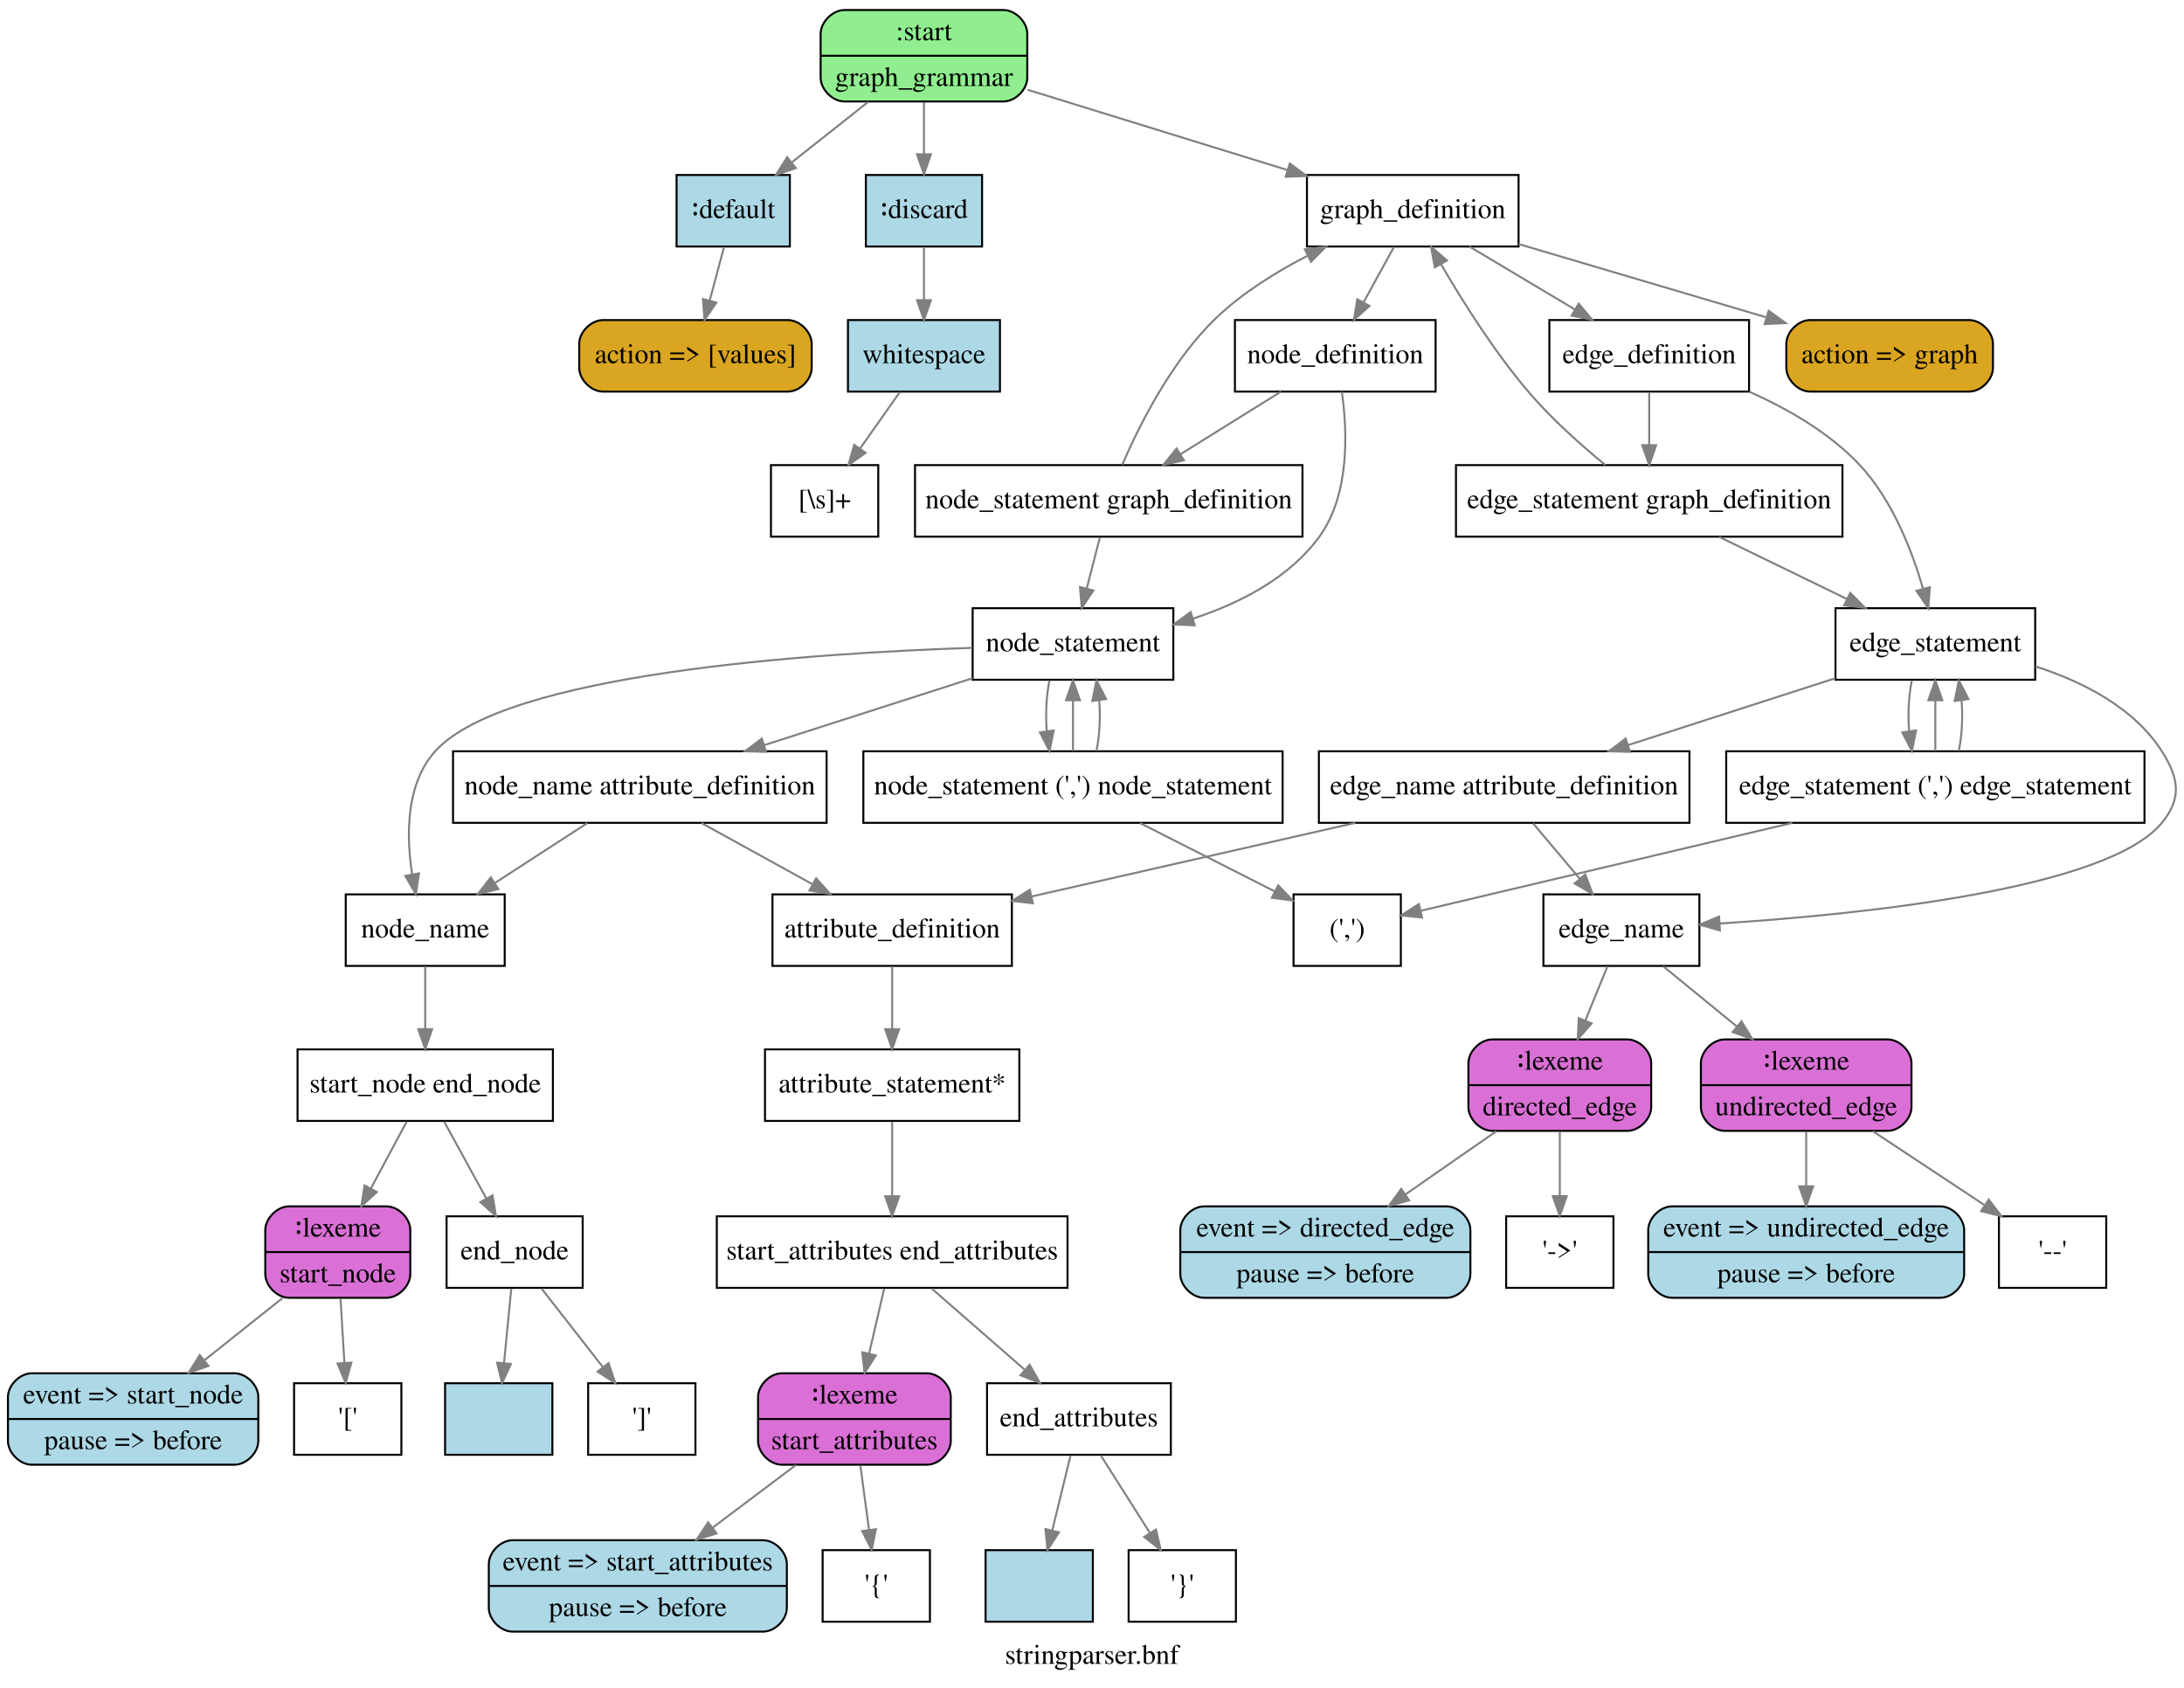
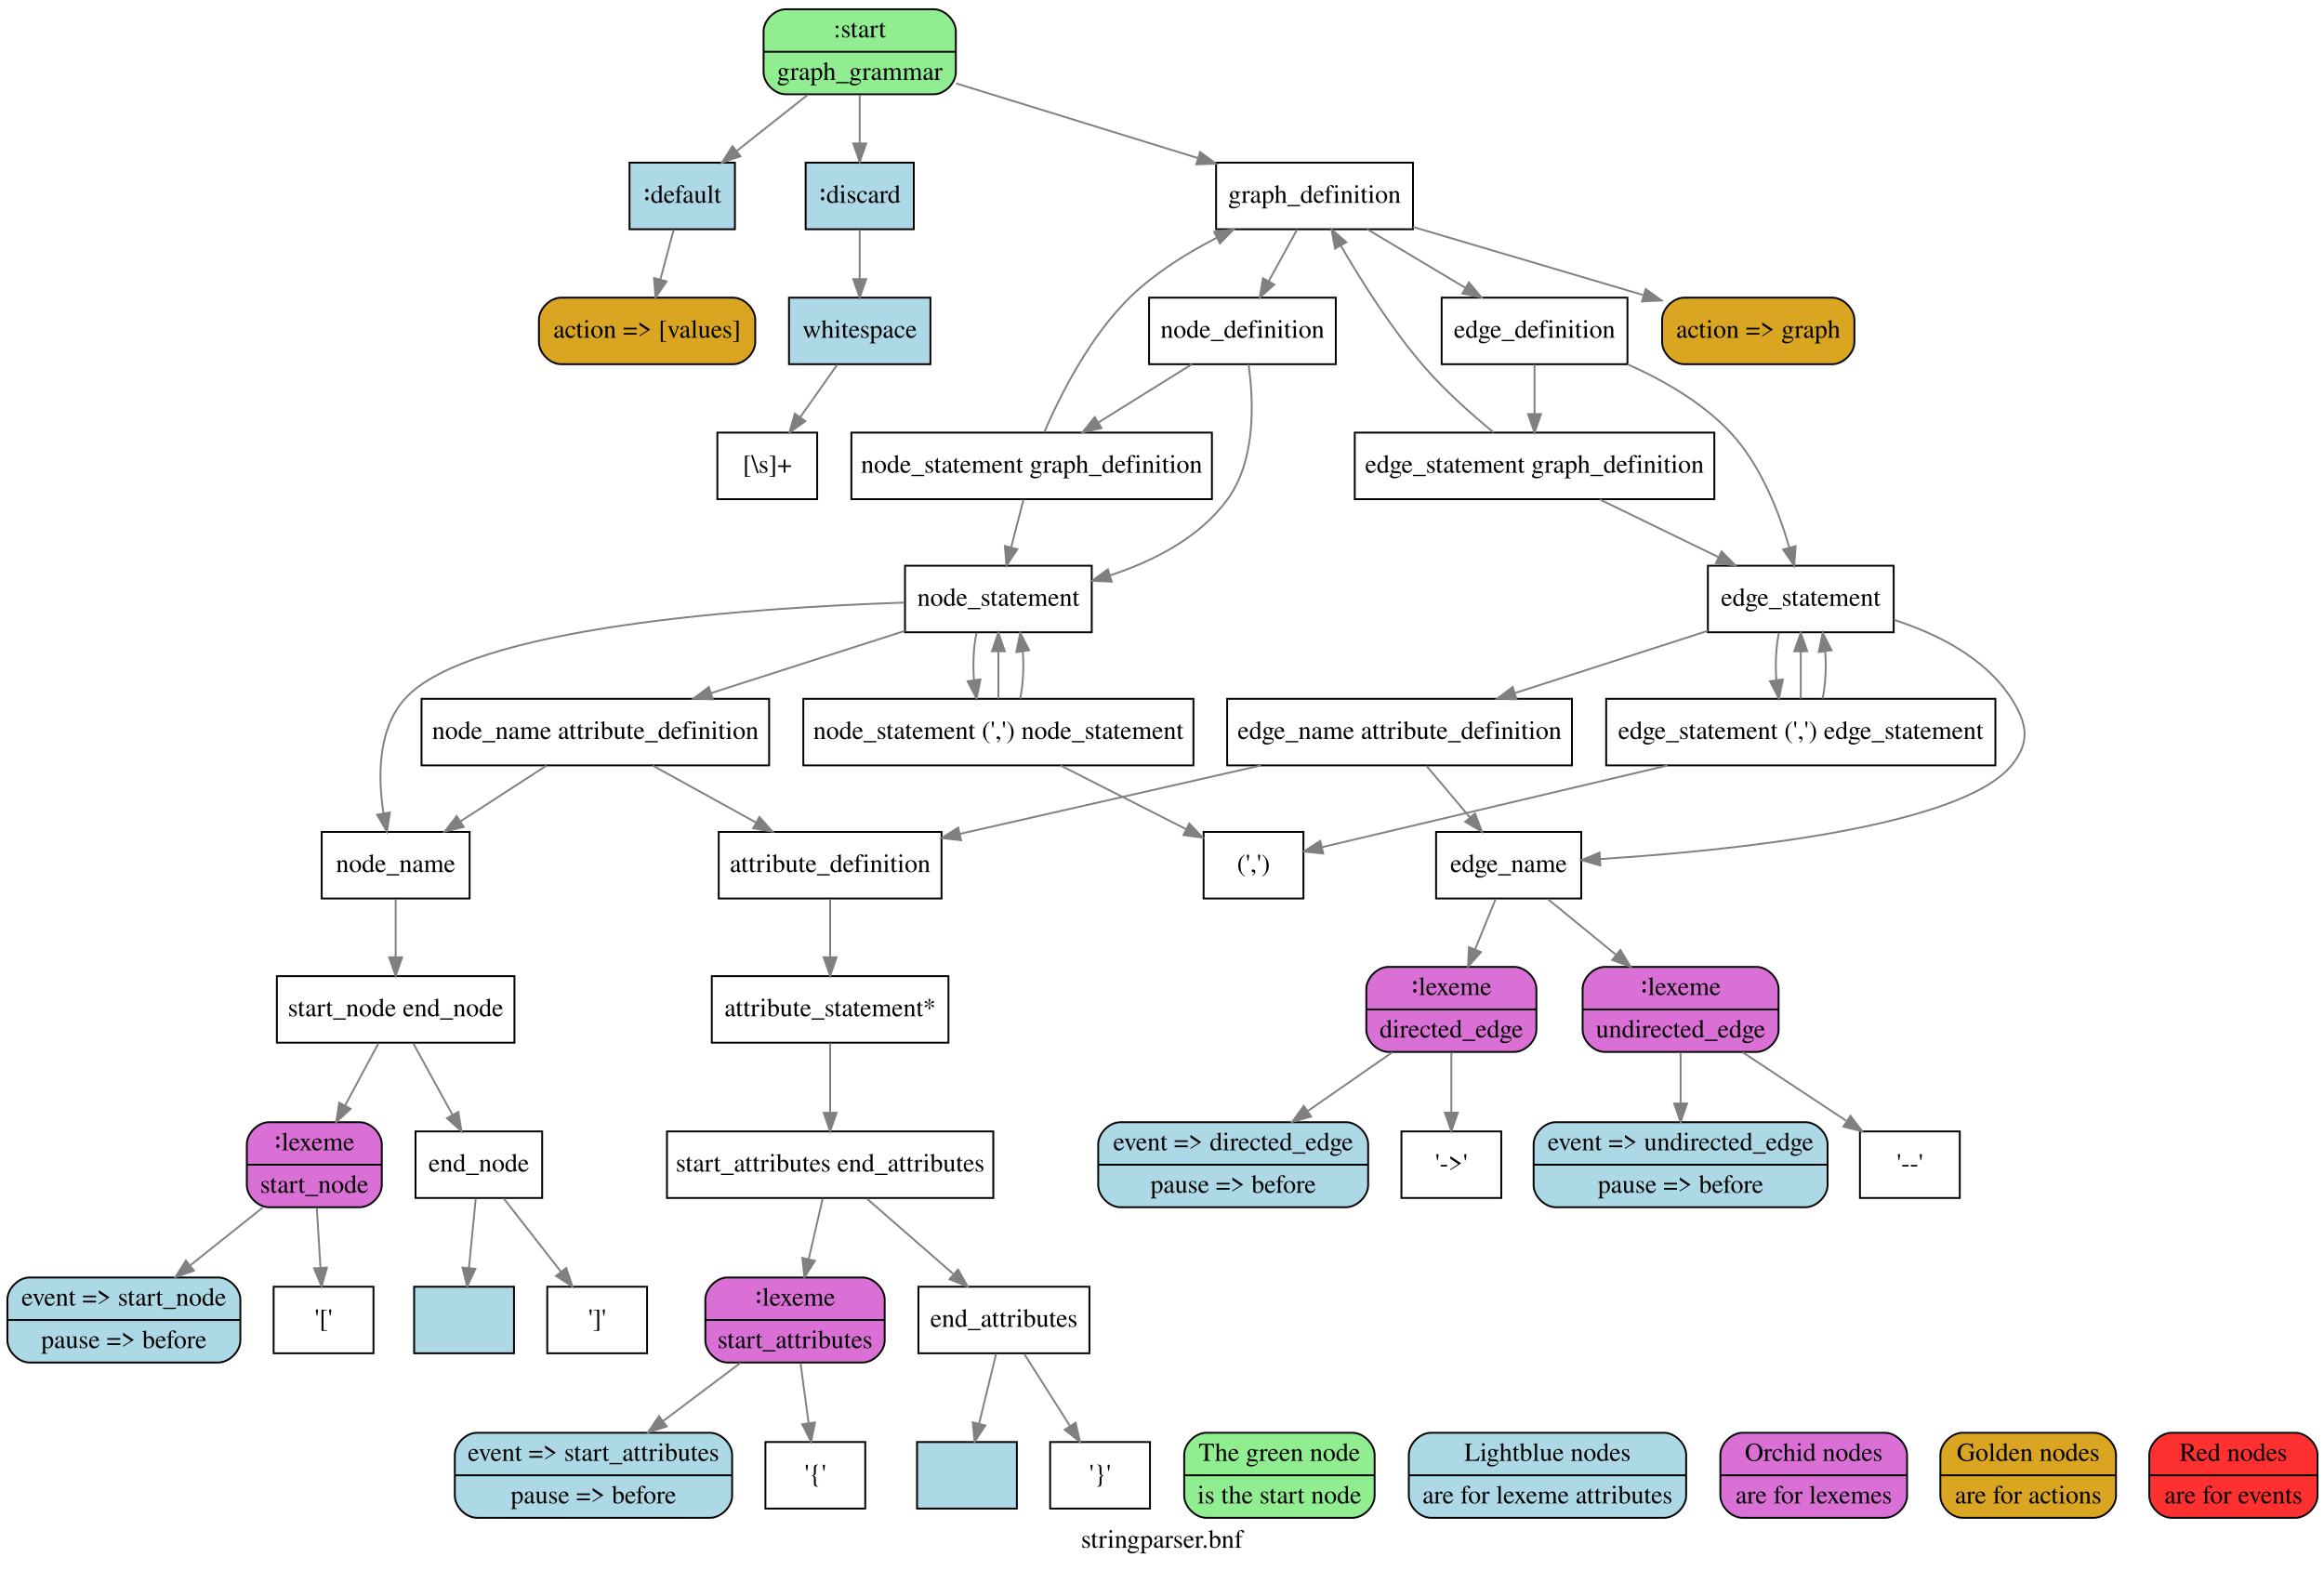
- <svg xmlns="http://www.w3.org/2000/svg" width="1099pt" height="849pt" viewBox="0.00 0.00 1099.14 849.00">
+ <svg xmlns="http://www.w3.org/2000/svg" width="1257pt" height="849pt" viewBox="0.00 0.00 1257.00 849.00">
  <g id="graph0" class="graph" transform="scale(1 1) rotate(0) translate(4 845)">
-     <polygon fill="white" stroke="white" points="-4,5 -4,-845 1096.14,-845 1096.14,5 -4,5" />
-     <text text-anchor="middle" x="545.57" y="-7.8" font-family="Times,serif" font-size="14.00">stringparser.bnf</text>
+     <polygon fill="white" stroke="white" points="-4,5 -4,-845 1254,-845 1254,5 -4,5" />
+     <text text-anchor="middle" x="624.5" y="-7.8" font-family="Times,serif" font-size="14.00">stringparser.bnf</text>
    <g id="node1" class="node">
      <path fill="lightgreen" stroke="black" d="M421,-794C421,-794 501,-794 501,-794 507,-794 513,-800 513,-806 513,-806 513,-828 513,-828 513,-834 507,-840 501,-840 501,-840 421,-840 421,-840 415,-840 409,-834 409,-828 409,-828 409,-806 409,-806 409,-800 415,-794 421,-794" />
      <text text-anchor="middle" x="461" y="-824.8" font-family="Times,serif" font-size="14.00">:start</text>
      <polyline fill="none" stroke="black" points="409,-817 513,-817 " />
      <text text-anchor="middle" x="461" y="-801.8" font-family="Times,serif" font-size="14.00">graph_grammar</text>
    </g>
    <g id="node2" class="node">
      <polygon fill="lightblue" stroke="black" points="393.5,-757 336.5,-757 336.5,-721 393.5,-721 393.5,-757" />
      <text text-anchor="middle" x="365" y="-735.3" font-family="Times,serif" font-size="14.00">꞉default</text>
    </g>
    <g id="edge1" class="edge">
      <path fill="none" stroke="grey" d="M432.975,-793.813C420.924,-784.273 406.828,-773.114 394.607,-763.439" />
      <polygon fill="grey" stroke="grey" points="396.507,-760.479 386.494,-757.016 392.162,-765.967 396.507,-760.479" />
    </g>
    <g id="node4" class="node">
      <polygon fill="lightblue" stroke="black" points="490.25,-757 431.75,-757 431.75,-721 490.25,-721 490.25,-757" />
      <text text-anchor="middle" x="461" y="-735.3" font-family="Times,serif" font-size="14.00">꞉discard</text>
    </g>
    <g id="edge3" class="edge">
      <path fill="none" stroke="grey" d="M461,-793.609C461,-785.481 461,-776.2 461,-767.671" />
      <polygon fill="grey" stroke="grey" points="464.5,-767.412 461,-757.412 457.5,-767.412 464.5,-767.412" />
    </g>
    <g id="node6" class="node">
      <polygon fill="white" stroke="black" points="760.25,-757 653.75,-757 653.75,-721 760.25,-721 760.25,-757" />
      <text text-anchor="middle" x="707" y="-735.3" font-family="Times,serif" font-size="14.00">graph_definition</text>
    </g>
    <g id="edge5" class="edge">
      <path fill="none" stroke="grey" d="M513.17,-799.882C551.346,-788.088 603.332,-772.028 643.855,-759.508" />
      <polygon fill="grey" stroke="grey" points="645.11,-762.784 653.631,-756.488 643.044,-756.096 645.11,-762.784" />
    </g>
    <g id="node3" class="node">
      <path fill="goldenrod" stroke="black" d="M299.5,-648C299.5,-648 392.5,-648 392.5,-648 398.5,-648 404.5,-654 404.5,-660 404.5,-660 404.5,-672 404.5,-672 404.5,-678 398.5,-684 392.5,-684 392.5,-684 299.5,-684 299.5,-684 293.5,-684 287.5,-678 287.5,-672 287.5,-672 287.5,-660 287.5,-660 287.5,-654 293.5,-648 299.5,-648" />
      <text text-anchor="middle" x="346" y="-662.3" font-family="Times,serif" font-size="14.00">action =&gt; [values]</text>
    </g>
    <g id="edge2" class="edge">
      <path fill="none" stroke="grey" d="M360.401,-720.813C358.23,-712.702 355.59,-702.836 353.166,-693.777" />
      <polygon fill="grey" stroke="grey" points="356.523,-692.784 350.557,-684.029 349.761,-694.594 356.523,-692.784" />
    </g>
    <g id="node5" class="node">
      <polygon fill="lightblue" stroke="black" points="499.25,-684 422.75,-684 422.75,-648 499.25,-648 499.25,-684" />
      <text text-anchor="middle" x="461" y="-662.3" font-family="Times,serif" font-size="14.00">whitespace</text>
    </g>
    <g id="edge4" class="edge">
      <path fill="none" stroke="grey" d="M461,-720.813C461,-712.789 461,-703.047 461,-694.069" />
      <polygon fill="grey" stroke="grey" points="464.5,-694.029 461,-684.029 457.5,-694.029 464.5,-694.029" />
    </g>
    <g id="node43" class="node">
      <polygon fill="white" stroke="black" points="438,-611 384,-611 384,-575 438,-575 438,-611" />
      <text text-anchor="middle" x="411" y="-589.3" font-family="Times,serif" font-size="14.00">[\s]+</text>
    </g>
    <g id="edge54" class="edge">
      <path fill="none" stroke="grey" d="M448.896,-647.813C442.878,-639.266 435.486,-628.769 428.833,-619.323" />
      <polygon fill="grey" stroke="grey" points="431.612,-617.19 422.992,-611.029 425.888,-621.22 431.612,-617.19" />
    </g>
    <g id="node7" class="node">
      <path fill="goldenrod" stroke="black" d="M907,-648C907,-648 987,-648 987,-648 993,-648 999,-654 999,-660 999,-660 999,-672 999,-672 999,-678 993,-684 987,-684 987,-684 907,-684 907,-684 901,-684 895,-678 895,-672 895,-672 895,-660 895,-660 895,-654 901,-648 907,-648" />
      <text text-anchor="middle" x="947" y="-662.3" font-family="Times,serif" font-size="14.00">action =&gt; graph</text>
    </g>
    <g id="edge6" class="edge">
      <path fill="none" stroke="grey" d="M760.264,-722.243C797.027,-711.367 846.043,-696.866 884.632,-685.451" />
      <polygon fill="grey" stroke="grey" points="886.115,-688.662 894.711,-682.469 884.129,-681.95 886.115,-688.662" />
    </g>
    <g id="node8" class="node">
      <polygon fill="white" stroke="black" points="718.5,-684 617.5,-684 617.5,-648 718.5,-648 718.5,-684" />
      <text text-anchor="middle" x="668" y="-662.3" font-family="Times,serif" font-size="14.00">node_definition</text>
    </g>
    <g id="edge7" class="edge">
      <path fill="none" stroke="grey" d="M697.559,-720.813C692.96,-712.441 687.334,-702.197 682.228,-692.903" />
      <polygon fill="grey" stroke="grey" points="685.236,-691.109 677.354,-684.029 679.101,-694.479 685.236,-691.109" />
    </g>
    <g id="node9" class="node">
      <polygon fill="white" stroke="black" points="876.25,-684 775.75,-684 775.75,-648 876.25,-648 876.25,-684" />
      <text text-anchor="middle" x="826" y="-662.3" font-family="Times,serif" font-size="14.00">edge_definition</text>
    </g>
    <g id="edge8" class="edge">
      <path fill="none" stroke="grey" d="M735.503,-720.994C751.43,-711.491 771.467,-699.536 788.637,-689.292" />
      <polygon fill="grey" stroke="grey" points="790.522,-692.243 797.317,-684.114 786.936,-686.232 790.522,-692.243" />
    </g>
    <g id="node10" class="node">
      <polygon fill="white" stroke="black" points="586.5,-539 485.5,-539 485.5,-503 586.5,-503 586.5,-539" />
      <text text-anchor="middle" x="536" y="-517.3" font-family="Times,serif" font-size="14.00">node_statement</text>
    </g>
    <g id="edge9" class="edge">
      <path fill="none" stroke="grey" d="M671.301,-647.968C674.087,-628.423 675.478,-596.329 660,-575 644.893,-554.183 619.915,-541.472 596.321,-533.744" />
      <polygon fill="grey" stroke="grey" points="597.262,-530.372 586.677,-530.825 595.234,-537.072 597.262,-530.372" />
    </g>
    <g id="node11" class="node">
      <polygon fill="white" stroke="black" points="651.5,-611 456.5,-611 456.5,-575 651.5,-575 651.5,-611" />
      <text text-anchor="middle" x="554" y="-589.3" font-family="Times,serif" font-size="14.00">node_statement graph_definition</text>
    </g>
    <g id="edge10" class="edge">
      <path fill="none" stroke="grey" d="M640.694,-647.994C625.577,-638.579 606.593,-626.755 590.247,-616.575" />
      <polygon fill="grey" stroke="grey" points="591.817,-613.429 581.478,-611.114 588.116,-619.371 591.817,-613.429" />
    </g>
    <g id="node24" class="node">
      <polygon fill="white" stroke="black" points="1020.25,-539 919.75,-539 919.75,-503 1020.25,-503 1020.25,-539" />
      <text text-anchor="middle" x="970" y="-517.3" font-family="Times,serif" font-size="14.00">edge_statement</text>
    </g>
    <g id="edge28" class="edge">
      <path fill="none" stroke="grey" d="M876.32,-647.944C895.721,-639.341 916.84,-627.221 932,-611 948.336,-593.52 958.256,-567.947 963.844,-548.694" />
      <polygon fill="grey" stroke="grey" points="967.231,-549.575 966.448,-539.009 960.471,-547.757 967.231,-549.575" />
    </g>
    <g id="node25" class="node">
      <polygon fill="white" stroke="black" points="923.25,-611 728.75,-611 728.75,-575 923.25,-575 923.25,-611" />
      <text text-anchor="middle" x="826" y="-589.3" font-family="Times,serif" font-size="14.00">edge_statement graph_definition</text>
    </g>
    <g id="edge29" class="edge">
      <path fill="none" stroke="grey" d="M826,-647.813C826,-639.789 826,-630.047 826,-621.069" />
      <polygon fill="grey" stroke="grey" points="829.5,-621.029 826,-611.029 822.5,-621.029 829.5,-621.029" />
    </g>
    <g id="node12" class="node">
      <polygon fill="white" stroke="black" points="250,-395 170,-395 170,-359 250,-359 250,-395" />
      <text text-anchor="middle" x="210" y="-373.3" font-family="Times,serif" font-size="14.00">node_name</text>
    </g>
    <g id="edge13" class="edge">
      <path fill="none" stroke="grey" d="M485.323,-519.057C404.059,-516.381 250.142,-506.139 215,-467 200.189,-450.504 200.388,-424.601 203.437,-404.984" />
      <polygon fill="grey" stroke="grey" points="206.886,-405.581 205.286,-395.108 200.005,-404.293 206.886,-405.581" />
    </g>
    <g id="node13" class="node">
      <polygon fill="white" stroke="black" points="412,-467 224,-467 224,-431 412,-431 412,-467" />
      <text text-anchor="middle" x="318" y="-445.3" font-family="Times,serif" font-size="14.00">node_name attribute_definition</text>
    </g>
    <g id="edge14" class="edge">
      <path fill="none" stroke="grey" d="M485.438,-503.765C454.186,-493.729 413.832,-480.772 380.572,-470.092" />
      <polygon fill="grey" stroke="grey" points="381.537,-466.726 370.946,-467.001 379.397,-473.391 381.537,-466.726" />
    </g>
    <g id="node15" class="node">
      <polygon fill="white" stroke="black" points="641.5,-467 430.5,-467 430.5,-431 641.5,-431 641.5,-467" />
      <text text-anchor="middle" x="536" y="-445.3" font-family="Times,serif" font-size="14.00">node_statement (',') node_statement</text>
    </g>
    <g id="edge17" class="edge">
      <path fill="none" stroke="grey" d="M524.169,-502.697C522.577,-494.983 522.124,-485.712 522.809,-477.112" />
      <polygon fill="grey" stroke="grey" points="526.29,-477.493 524.21,-467.104 519.358,-476.523 526.29,-477.493" />
    </g>
    <g id="edge11" class="edge">
      <path fill="none" stroke="grey" d="M549.551,-574.697C547.545,-566.898 545.131,-557.509 542.899,-548.829" />
      <polygon fill="grey" stroke="grey" points="546.278,-547.918 540.398,-539.104 539.499,-549.661 546.278,-547.918" />
    </g>
    <g id="edge12" class="edge">
      <path fill="none" stroke="grey" d="M560.851,-611.302C569.414,-631.14 585.701,-663.662 608,-685 621.188,-697.619 637.971,-708.097 653.956,-716.312" />
      <polygon fill="grey" stroke="grey" points="652.724,-719.607 663.242,-720.887 655.818,-713.328 652.724,-719.607" />
    </g>
    <g id="node17" class="node">
      <polygon fill="white" stroke="black" points="274.25,-317 145.75,-317 145.75,-281 274.25,-281 274.25,-317" />
      <text text-anchor="middle" x="210" y="-295.3" font-family="Times,serif" font-size="14.00">start_node end_node</text>
    </g>
    <g id="edge21" class="edge">
      <path fill="none" stroke="grey" d="M210,-358.754C210,-349.523 210,-337.935 210,-327.495" />
      <polygon fill="grey" stroke="grey" points="213.5,-327.177 210,-317.177 206.5,-327.177 213.5,-327.177" />
    </g>
    <g id="edge15" class="edge">
      <path fill="none" stroke="grey" d="M291.58,-430.876C277.59,-421.808 260.224,-410.552 245.114,-400.759" />
      <polygon fill="grey" stroke="grey" points="246.817,-397.692 236.521,-395.19 243.009,-403.566 246.817,-397.692" />
    </g>
    <g id="node14" class="node">
      <polygon fill="white" stroke="black" points="505.25,-395 384.75,-395 384.75,-359 505.25,-359 505.25,-395" />
      <text text-anchor="middle" x="445" y="-373.3" font-family="Times,serif" font-size="14.00">attribute_definition</text>
    </g>
    <g id="edge16" class="edge">
      <path fill="none" stroke="grey" d="M349.068,-430.876C365.827,-421.639 386.706,-410.131 404.702,-400.212" />
      <polygon fill="grey" stroke="grey" points="406.745,-403.082 413.813,-395.19 403.366,-396.952 406.745,-403.082" />
    </g>
    <g id="node35" class="node">
      <polygon fill="white" stroke="black" points="509,-317 381,-317 381,-281 509,-281 509,-317" />
      <text text-anchor="middle" x="445" y="-295.3" font-family="Times,serif" font-size="14.00">attribute_statement*</text>
    </g>
    <g id="edge46" class="edge">
      <path fill="none" stroke="grey" d="M445,-358.754C445,-349.523 445,-337.935 445,-327.495" />
      <polygon fill="grey" stroke="grey" points="448.5,-327.177 445,-317.177 441.5,-327.177 448.5,-327.177" />
    </g>
    <g id="edge18" class="edge">
      <path fill="none" stroke="grey" d="M536,-467.104C536,-474.791 536,-484.054 536,-492.665" />
      <polygon fill="grey" stroke="grey" points="532.5,-492.697 536,-502.697 539.5,-492.697 532.5,-492.697" />
    </g>
    <g id="node16" class="node">
      <polygon fill="white" stroke="black" points="701,-395 647,-395 647,-359 701,-359 701,-395" />
      <text text-anchor="middle" x="674" y="-373.3" font-family="Times,serif" font-size="14.00">(',')</text>
    </g>
    <g id="edge19" class="edge">
      <path fill="none" stroke="grey" d="M569.759,-430.876C590.333,-420.44 616.622,-407.105 637.652,-396.438" />
      <polygon fill="grey" stroke="grey" points="639.272,-399.54 646.607,-391.895 636.105,-393.298 639.272,-399.54" />
    </g>
    <g id="edge20" class="edge">
      <path fill="none" stroke="grey" d="M547.79,-467.104C549.401,-474.791 549.874,-484.054 549.208,-492.665" />
      <polygon fill="grey" stroke="grey" points="545.724,-492.314 547.831,-502.697 552.659,-493.265 545.724,-492.314" />
    </g>
    <g id="node18" class="node">
      <path fill="orchid" stroke="black" d="M141.5,-192C141.5,-192 190.5,-192 190.5,-192 196.5,-192 202.5,-198 202.5,-204 202.5,-204 202.5,-226 202.5,-226 202.5,-232 196.5,-238 190.5,-238 190.5,-238 141.5,-238 141.5,-238 135.5,-238 129.5,-232 129.5,-226 129.5,-226 129.5,-204 129.5,-204 129.5,-198 135.5,-192 141.5,-192" />
      <text text-anchor="middle" x="166" y="-222.8" font-family="Times,serif" font-size="14.00">꞉lexeme</text>
      <polyline fill="none" stroke="black" points="129.5,-215 202.5,-215 " />
      <text text-anchor="middle" x="166" y="-199.8" font-family="Times,serif" font-size="14.00">start_node</text>
    </g>
    <g id="edge22" class="edge">
      <path fill="none" stroke="grey" d="M200.669,-280.61C195.414,-270.817 188.696,-258.297 182.576,-246.891" />
      <polygon fill="grey" stroke="grey" points="185.647,-245.212 177.835,-238.055 179.479,-248.522 185.647,-245.212" />
    </g>
    <g id="node20" class="node">
      <polygon fill="white" stroke="black" points="289.25,-233 220.75,-233 220.75,-197 289.25,-197 289.25,-233" />
      <text text-anchor="middle" x="255" y="-211.3" font-family="Times,serif" font-size="14.00">end_node</text>
    </g>
    <g id="edge24" class="edge">
      <path fill="none" stroke="grey" d="M219.543,-280.61C225.67,-269.446 233.741,-254.739 240.634,-242.177" />
      <polygon fill="grey" stroke="grey" points="243.882,-243.534 245.625,-233.084 237.745,-240.167 243.882,-243.534" />
    </g>
    <g id="node19" class="node">
      <path fill="lightblue" stroke="black" d="M12,-108C12,-108 114,-108 114,-108 120,-108 126,-114 126,-120 126,-120 126,-142 126,-142 126,-148 120,-154 114,-154 114,-154 12,-154 12,-154 6,-154 0,-148 0,-142 0,-142 0,-120 0,-120 0,-114 6,-108 12,-108" />
      <text text-anchor="middle" x="63" y="-138.8" font-family="Times,serif" font-size="14.00">event =&gt; start_node</text>
      <polyline fill="none" stroke="black" points="0,-131 126,-131 " />
      <text text-anchor="middle" x="63" y="-115.8" font-family="Times,serif" font-size="14.00">pause =&gt; before</text>
    </g>
    <g id="edge23" class="edge">
      <path fill="none" stroke="grey" d="M138.127,-191.81C126.104,-182.238 111.888,-170.921 99.076,-160.72" />
      <polygon fill="grey" stroke="grey" points="100.899,-157.698 90.896,-154.208 96.539,-163.175 100.899,-157.698" />
    </g>
    <g id="node22" class="node">
      <polygon fill="white" stroke="black" points="198,-149 144,-149 144,-113 198,-113 198,-149" />
      <text text-anchor="middle" x="171" y="-127.3" font-family="Times,serif" font-size="14.00">'['</text>
    </g>
    <g id="edge26" class="edge">
      <path fill="none" stroke="grey" d="M167.366,-191.593C167.971,-181.668 168.689,-169.9 169.326,-159.453" />
      <polygon fill="grey" stroke="grey" points="172.837,-159.372 169.953,-149.177 165.85,-158.946 172.837,-159.372" />
    </g>
    <g id="node21" class="node">
      <polygon fill="lightblue" stroke="black" points="274,-149 220,-149 220,-113 274,-113 274,-149" />
    </g>
    <g id="edge25" class="edge">
      <path fill="none" stroke="grey" d="M253.303,-196.61C252.246,-185.774 250.864,-171.601 249.663,-159.291" />
      <polygon fill="grey" stroke="grey" points="253.121,-158.697 248.667,-149.084 246.154,-159.376 253.121,-158.697" />
    </g>
    <g id="node23" class="node">
      <polygon fill="white" stroke="black" points="346,-149 292,-149 292,-113 346,-113 346,-149" />
      <text text-anchor="middle" x="319" y="-127.3" font-family="Times,serif" font-size="14.00">']'</text>
    </g>
    <g id="edge27" class="edge">
      <path fill="none" stroke="grey" d="M268.573,-196.61C277.542,-185.118 289.442,-169.871 299.429,-157.075" />
      <polygon fill="grey" stroke="grey" points="302.273,-159.12 305.666,-149.084 296.754,-154.814 302.273,-159.12" />
    </g>
    <g id="node26" class="node">
      <polygon fill="white" stroke="black" points="851.25,-395 772.75,-395 772.75,-359 851.25,-359 851.25,-395" />
      <text text-anchor="middle" x="812" y="-373.3" font-family="Times,serif" font-size="14.00">edge_name</text>
    </g>
    <g id="edge32" class="edge">
      <path fill="none" stroke="grey" d="M1020.41,-509.715C1043.99,-502.107 1069.91,-489.081 1084,-467 1092.6,-453.511 1094.17,-443.348 1084,-431 1056.34,-397.424 932.005,-384.837 861.399,-380.34" />
      <polygon fill="grey" stroke="grey" points="861.582,-376.845 851.389,-379.734 861.159,-383.832 861.582,-376.845" />
    </g>
    <g id="node27" class="node">
      <polygon fill="white" stroke="black" points="846.25,-467 659.75,-467 659.75,-431 846.25,-431 846.25,-467" />
      <text text-anchor="middle" x="753" y="-445.3" font-family="Times,serif" font-size="14.00">edge_name attribute_definition</text>
    </g>
    <g id="edge33" class="edge">
      <path fill="none" stroke="grey" d="M919.67,-503.765C888.561,-493.729 848.393,-480.772 815.285,-470.092" />
      <polygon fill="grey" stroke="grey" points="816.294,-466.74 805.703,-467.001 814.145,-473.402 816.294,-466.74" />
    </g>
    <g id="node28" class="node">
      <polygon fill="white" stroke="black" points="1075.25,-467 864.75,-467 864.75,-431 1075.25,-431 1075.25,-467" />
      <text text-anchor="middle" x="970" y="-445.3" font-family="Times,serif" font-size="14.00">edge_statement (',') edge_statement</text>
    </g>
    <g id="edge36" class="edge">
      <path fill="none" stroke="grey" d="M958.169,-502.697C956.577,-494.983 956.124,-485.712 956.809,-477.112" />
      <polygon fill="grey" stroke="grey" points="960.29,-477.493 958.21,-467.104 953.358,-476.523 960.29,-477.493" />
    </g>
    <g id="edge30" class="edge">
      <path fill="none" stroke="grey" d="M861.226,-574.876C880.577,-565.469 904.773,-553.708 925.427,-543.667" />
      <polygon fill="grey" stroke="grey" points="927.175,-546.71 934.638,-539.19 924.114,-540.414 927.175,-546.71" />
    </g>
    <g id="edge31" class="edge">
      <path fill="none" stroke="grey" d="M803.855,-611.092C791.912,-620.894 777.341,-633.839 766,-647 748.466,-667.348 732.153,-693.276 721.144,-712.247" />
      <polygon fill="grey" stroke="grey" points="718.097,-710.525 716.184,-720.946 724.178,-713.993 718.097,-710.525" />
    </g>
    <g id="node29" class="node">
      <path fill="orchid" stroke="black" d="M747,-276C747,-276 815,-276 815,-276 821,-276 827,-282 827,-288 827,-288 827,-310 827,-310 827,-316 821,-322 815,-322 815,-322 747,-322 747,-322 741,-322 735,-316 735,-310 735,-310 735,-288 735,-288 735,-282 741,-276 747,-276" />
      <text text-anchor="middle" x="781" y="-306.8" font-family="Times,serif" font-size="14.00">꞉lexeme</text>
      <polyline fill="none" stroke="black" points="735,-299 827,-299 " />
      <text text-anchor="middle" x="781" y="-283.8" font-family="Times,serif" font-size="14.00">directed_edge</text>
    </g>
    <g id="edge40" class="edge">
      <path fill="none" stroke="grey" d="M804.966,-358.754C801.678,-350.693 797.656,-340.835 793.854,-331.513" />
      <polygon fill="grey" stroke="grey" points="797.028,-330.028 790.011,-322.091 790.547,-332.672 797.028,-330.028" />
    </g>
    <g id="node31" class="node">
      <path fill="orchid" stroke="black" d="M864,-276C864,-276 946,-276 946,-276 952,-276 958,-282 958,-288 958,-288 958,-310 958,-310 958,-316 952,-322 946,-322 946,-322 864,-322 864,-322 858,-322 852,-316 852,-310 852,-310 852,-288 852,-288 852,-282 858,-276 864,-276" />
      <text text-anchor="middle" x="905" y="-306.8" font-family="Times,serif" font-size="14.00">꞉lexeme</text>
      <polyline fill="none" stroke="black" points="852,-299 958,-299 " />
      <text text-anchor="middle" x="905" y="-283.8" font-family="Times,serif" font-size="14.00">undirected_edge</text>
    </g>
    <g id="edge42" class="edge">
      <path fill="none" stroke="grey" d="M833.103,-358.754C844.006,-349.845 857.595,-338.739 870.015,-328.59" />
      <polygon fill="grey" stroke="grey" points="872.439,-331.129 877.968,-322.091 868.01,-325.709 872.439,-331.129" />
    </g>
    <g id="edge34" class="edge">
      <path fill="none" stroke="grey" d="M767.584,-430.697C774.658,-422.305 783.283,-412.07 791.045,-402.861" />
      <polygon fill="grey" stroke="grey" points="793.815,-405.006 797.583,-395.104 788.463,-400.495 793.815,-405.006" />
    </g>
    <g id="edge35" class="edge">
      <path fill="none" stroke="grey" d="M678.049,-430.966C628.406,-419.683 563.727,-404.983 515.106,-393.933" />
      <polygon fill="grey" stroke="grey" points="515.823,-390.507 505.296,-391.704 514.271,-397.333 515.823,-390.507" />
    </g>
    <g id="edge37" class="edge">
      <path fill="none" stroke="grey" d="M970,-467.104C970,-474.791 970,-484.054 970,-492.665" />
      <polygon fill="grey" stroke="grey" points="966.5,-492.697 970,-502.697 973.5,-492.697 966.5,-492.697" />
    </g>
    <g id="edge38" class="edge">
      <path fill="none" stroke="grey" d="M897.969,-430.966C838.945,-417.007 757.804,-397.819 711.131,-386.781" />
      <polygon fill="grey" stroke="grey" points="711.694,-383.318 701.157,-384.422 710.083,-390.13 711.694,-383.318" />
    </g>
    <g id="edge39" class="edge">
      <path fill="none" stroke="grey" d="M981.79,-467.104C983.401,-474.791 983.874,-484.054 983.208,-492.665" />
      <polygon fill="grey" stroke="grey" points="979.724,-492.314 981.831,-502.697 986.659,-493.265 979.724,-492.314" />
    </g>
    <g id="node30" class="node">
      <path fill="lightblue" stroke="black" d="M602,-192C602,-192 724,-192 724,-192 730,-192 736,-198 736,-204 736,-204 736,-226 736,-226 736,-232 730,-238 724,-238 724,-238 602,-238 602,-238 596,-238 590,-232 590,-226 590,-226 590,-204 590,-204 590,-198 596,-192 602,-192" />
      <text text-anchor="middle" x="663" y="-222.8" font-family="Times,serif" font-size="14.00">event =&gt; directed_edge</text>
      <polyline fill="none" stroke="black" points="590,-215 736,-215 " />
      <text text-anchor="middle" x="663" y="-199.8" font-family="Times,serif" font-size="14.00">pause =&gt; before</text>
    </g>
    <g id="edge41" class="edge">
      <path fill="none" stroke="grey" d="M749.068,-275.81C735.032,-266.056 718.386,-254.489 703.492,-244.139" />
      <polygon fill="grey" stroke="grey" points="705.167,-241.041 694.958,-238.208 701.173,-246.789 705.167,-241.041" />
    </g>
    <g id="node33" class="node">
      <polygon fill="white" stroke="black" points="808,-233 754,-233 754,-197 808,-197 808,-233" />
      <text text-anchor="middle" x="781" y="-211.3" font-family="Times,serif" font-size="14.00">'-&gt;'</text>
    </g>
    <g id="edge44" class="edge">
      <path fill="none" stroke="grey" d="M781,-275.593C781,-265.668 781,-253.9 781,-243.453" />
      <polygon fill="grey" stroke="grey" points="784.5,-243.177 781,-233.177 777.5,-243.177 784.5,-243.177" />
    </g>
    <g id="node32" class="node">
      <path fill="lightblue" stroke="black" d="M837.5,-192C837.5,-192 972.5,-192 972.5,-192 978.5,-192 984.5,-198 984.5,-204 984.5,-204 984.5,-226 984.5,-226 984.5,-232 978.5,-238 972.5,-238 972.5,-238 837.5,-238 837.5,-238 831.5,-238 825.5,-232 825.5,-226 825.5,-226 825.5,-204 825.5,-204 825.5,-198 831.5,-192 837.5,-192" />
      <text text-anchor="middle" x="905" y="-222.8" font-family="Times,serif" font-size="14.00">event =&gt; undirected_edge</text>
      <polyline fill="none" stroke="black" points="825.5,-215 984.5,-215 " />
      <text text-anchor="middle" x="905" y="-199.8" font-family="Times,serif" font-size="14.00">pause =&gt; before</text>
    </g>
    <g id="edge43" class="edge">
      <path fill="none" stroke="grey" d="M905,-275.593C905,-267.118 905,-257.297 905,-248.104" />
      <polygon fill="grey" stroke="grey" points="908.5,-248.096 905,-238.096 901.5,-248.096 908.5,-248.096" />
    </g>
    <g id="node34" class="node">
      <polygon fill="white" stroke="black" points="1056,-233 1002,-233 1002,-197 1056,-197 1056,-233" />
      <text text-anchor="middle" x="1029" y="-211.3" font-family="Times,serif" font-size="14.00">'--'</text>
    </g>
    <g id="edge45" class="edge">
      <path fill="none" stroke="grey" d="M938.556,-275.81C955.902,-264.339 977.041,-250.36 994.519,-238.802" />
      <polygon fill="grey" stroke="grey" points="996.875,-241.44 1003.29,-233.004 993.014,-235.601 996.875,-241.44" />
    </g>
    <g id="node36" class="node">
      <polygon fill="white" stroke="black" points="533.25,-233 356.75,-233 356.75,-197 533.25,-197 533.25,-233" />
      <text text-anchor="middle" x="445" y="-211.3" font-family="Times,serif" font-size="14.00">start_attributes end_attributes</text>
    </g>
    <g id="edge47" class="edge">
      <path fill="none" stroke="grey" d="M445,-280.61C445,-269.774 445,-255.601 445,-243.291" />
      <polygon fill="grey" stroke="grey" points="448.5,-243.084 445,-233.084 441.5,-243.084 448.5,-243.084" />
    </g>
    <g id="node37" class="node">
      <path fill="orchid" stroke="black" d="M389.5,-108C389.5,-108 462.5,-108 462.5,-108 468.5,-108 474.5,-114 474.5,-120 474.5,-120 474.5,-142 474.5,-142 474.5,-148 468.5,-154 462.5,-154 462.5,-154 389.5,-154 389.5,-154 383.5,-154 377.5,-148 377.5,-142 377.5,-142 377.5,-120 377.5,-120 377.5,-114 383.5,-108 389.5,-108" />
      <text text-anchor="middle" x="426" y="-138.8" font-family="Times,serif" font-size="14.00">꞉lexeme</text>
      <polyline fill="none" stroke="black" points="377.5,-131 474.5,-131 " />
      <text text-anchor="middle" x="426" y="-115.8" font-family="Times,serif" font-size="14.00">start_attributes</text>
    </g>
    <g id="edge48" class="edge">
      <path fill="none" stroke="grey" d="M440.971,-196.61C438.769,-187.108 435.972,-175.038 433.394,-163.91" />
      <polygon fill="grey" stroke="grey" points="436.777,-163.007 431.11,-154.055 429.958,-164.587 436.777,-163.007" />
    </g>
    <g id="node39" class="node">
      <polygon fill="white" stroke="black" points="585.25,-149 492.75,-149 492.75,-113 585.25,-113 585.25,-149" />
      <text text-anchor="middle" x="539" y="-127.3" font-family="Times,serif" font-size="14.00">end_attributes</text>
    </g>
    <g id="edge50" class="edge">
      <path fill="none" stroke="grey" d="M464.935,-196.61C478.486,-184.789 496.589,-168.997 511.506,-155.984" />
      <polygon fill="grey" stroke="grey" points="514.181,-158.295 519.416,-149.084 509.58,-153.02 514.181,-158.295" />
    </g>
    <g id="node38" class="node">
      <path fill="lightblue" stroke="black" d="M254,-24C254,-24 380,-24 380,-24 386,-24 392,-30 392,-36 392,-36 392,-58 392,-58 392,-64 386,-70 380,-70 380,-70 254,-70 254,-70 248,-70 242,-64 242,-58 242,-58 242,-36 242,-36 242,-30 248,-24 254,-24" />
      <text text-anchor="middle" x="317" y="-54.8" font-family="Times,serif" font-size="14.00">event =&gt; start_attributes</text>
      <polyline fill="none" stroke="black" points="242,-47 392,-47 " />
      <text text-anchor="middle" x="317" y="-31.8" font-family="Times,serif" font-size="14.00">pause =&gt; before</text>
    </g>
    <g id="edge49" class="edge">
      <path fill="none" stroke="grey" d="M396.503,-107.81C383.659,-98.147 368.449,-86.705 354.79,-76.429" />
      <polygon fill="grey" stroke="grey" points="356.616,-73.423 346.521,-70.208 352.408,-79.017 356.616,-73.423" />
    </g>
    <g id="node41" class="node">
      <polygon fill="white" stroke="black" points="464,-65 410,-65 410,-29 464,-29 464,-65" />
      <text text-anchor="middle" x="437" y="-43.3" font-family="Times,serif" font-size="14.00">'{'</text>
    </g>
    <g id="edge52" class="edge">
      <path fill="none" stroke="grey" d="M429.006,-107.593C430.351,-97.564 431.949,-85.652 433.362,-75.123" />
      <polygon fill="grey" stroke="grey" points="436.835,-75.554 434.696,-65.177 429.897,-74.623 436.835,-75.554" />
    </g>
    <g id="node40" class="node">
      <polygon fill="lightblue" stroke="black" points="546,-65 492,-65 492,-29 546,-29 546,-65" />
    </g>
    <g id="edge51" class="edge">
      <path fill="none" stroke="grey" d="M534.759,-112.61C532.089,-101.665 528.589,-87.314 525.566,-74.919" />
      <polygon fill="grey" stroke="grey" points="528.937,-73.97 523.167,-65.084 522.136,-75.628 528.937,-73.97" />
    </g>
    <g id="node42" class="node">
      <polygon fill="white" stroke="black" points="618,-65 564,-65 564,-29 618,-29 618,-65" />
      <text text-anchor="middle" x="591" y="-43.3" font-family="Times,serif" font-size="14.00">'}'</text>
    </g>
    <g id="edge53" class="edge">
      <path fill="none" stroke="grey" d="M550.028,-112.61C557.177,-101.336 566.617,-86.451 574.634,-73.809" />
      <polygon fill="grey" stroke="grey" points="577.767,-75.403 580.166,-65.084 571.855,-71.654 577.767,-75.403" />
    </g>
+     <g id="node44" class="node">
+       <path fill="lightgreen" stroke="black" d="M648.5,-24C648.5,-24 727.5,-24 727.5,-24 733.5,-24 739.5,-30 739.5,-36 739.5,-36 739.5,-58 739.5,-58 739.5,-64 733.5,-70 727.5,-70 727.5,-70 648.5,-70 648.5,-70 642.5,-70 636.5,-64 636.5,-58 636.5,-58 636.5,-36 636.5,-36 636.5,-30 642.5,-24 648.5,-24" />
+       <text text-anchor="middle" x="688" y="-54.8" font-family="Times,serif" font-size="14.00">The green node</text>
+       <polyline fill="none" stroke="black" points="636.5,-47 739.5,-47 " />
+       <text text-anchor="middle" x="688" y="-31.8" font-family="Times,serif" font-size="14.00">is the start node</text>
+     </g>
+     <g id="node45" class="node">
+       <path fill="lightblue" stroke="black" d="M770,-24C770,-24 896,-24 896,-24 902,-24 908,-30 908,-36 908,-36 908,-58 908,-58 908,-64 902,-70 896,-70 896,-70 770,-70 770,-70 764,-70 758,-64 758,-58 758,-58 758,-36 758,-36 758,-30 764,-24 770,-24" />
+       <text text-anchor="middle" x="833" y="-54.8" font-family="Times,serif" font-size="14.00">Lightblue nodes</text>
+       <polyline fill="none" stroke="black" points="758,-47 908,-47 " />
+       <text text-anchor="middle" x="833" y="-31.8" font-family="Times,serif" font-size="14.00">are for lexeme attributes</text>
+     </g>
+     <g id="node46" class="node">
+       <path fill="orchid" stroke="black" d="M938.5,-24C938.5,-24 1015.5,-24 1015.5,-24 1021.5,-24 1027.5,-30 1027.5,-36 1027.5,-36 1027.5,-58 1027.5,-58 1027.5,-64 1021.5,-70 1015.5,-70 1015.5,-70 938.5,-70 938.5,-70 932.5,-70 926.5,-64 926.5,-58 926.5,-58 926.5,-36 926.5,-36 926.5,-30 932.5,-24 938.5,-24" />
+       <text text-anchor="middle" x="977" y="-54.8" font-family="Times,serif" font-size="14.00">Orchid nodes</text>
+       <polyline fill="none" stroke="black" points="926.5,-47 1027.5,-47 " />
+       <text text-anchor="middle" x="977" y="-31.8" font-family="Times,serif" font-size="14.00">are for lexemes</text>
+     </g>
+     <g id="node47" class="node">
+       <path fill="goldenrod" stroke="black" d="M1057.5,-24C1057.5,-24 1128.5,-24 1128.5,-24 1134.5,-24 1140.5,-30 1140.5,-36 1140.5,-36 1140.5,-58 1140.5,-58 1140.5,-64 1134.5,-70 1128.5,-70 1128.5,-70 1057.5,-70 1057.5,-70 1051.5,-70 1045.5,-64 1045.5,-58 1045.5,-58 1045.5,-36 1045.5,-36 1045.5,-30 1051.5,-24 1057.5,-24" />
+       <text text-anchor="middle" x="1093" y="-54.8" font-family="Times,serif" font-size="14.00">Golden nodes</text>
+       <polyline fill="none" stroke="black" points="1045.5,-47 1140.5,-47 " />
+       <text text-anchor="middle" x="1093" y="-31.8" font-family="Times,serif" font-size="14.00">are for actions</text>
+     </g>
+     <g id="node48" class="node">
+       <path fill="#ff3030" stroke="black" d="M1170.5,-24C1170.5,-24 1237.5,-24 1237.5,-24 1243.5,-24 1249.5,-30 1249.5,-36 1249.5,-36 1249.5,-58 1249.5,-58 1249.5,-64 1243.5,-70 1237.5,-70 1237.5,-70 1170.5,-70 1170.5,-70 1164.5,-70 1158.5,-64 1158.5,-58 1158.5,-58 1158.5,-36 1158.5,-36 1158.5,-30 1164.5,-24 1170.5,-24" />
+       <text text-anchor="middle" x="1204" y="-54.8" font-family="Times,serif" font-size="14.00">Red nodes</text>
+       <polyline fill="none" stroke="black" points="1158.5,-47 1249.5,-47 " />
+       <text text-anchor="middle" x="1204" y="-31.8" font-family="Times,serif" font-size="14.00">are for events</text>
+     </g>
  </g>
</svg>
